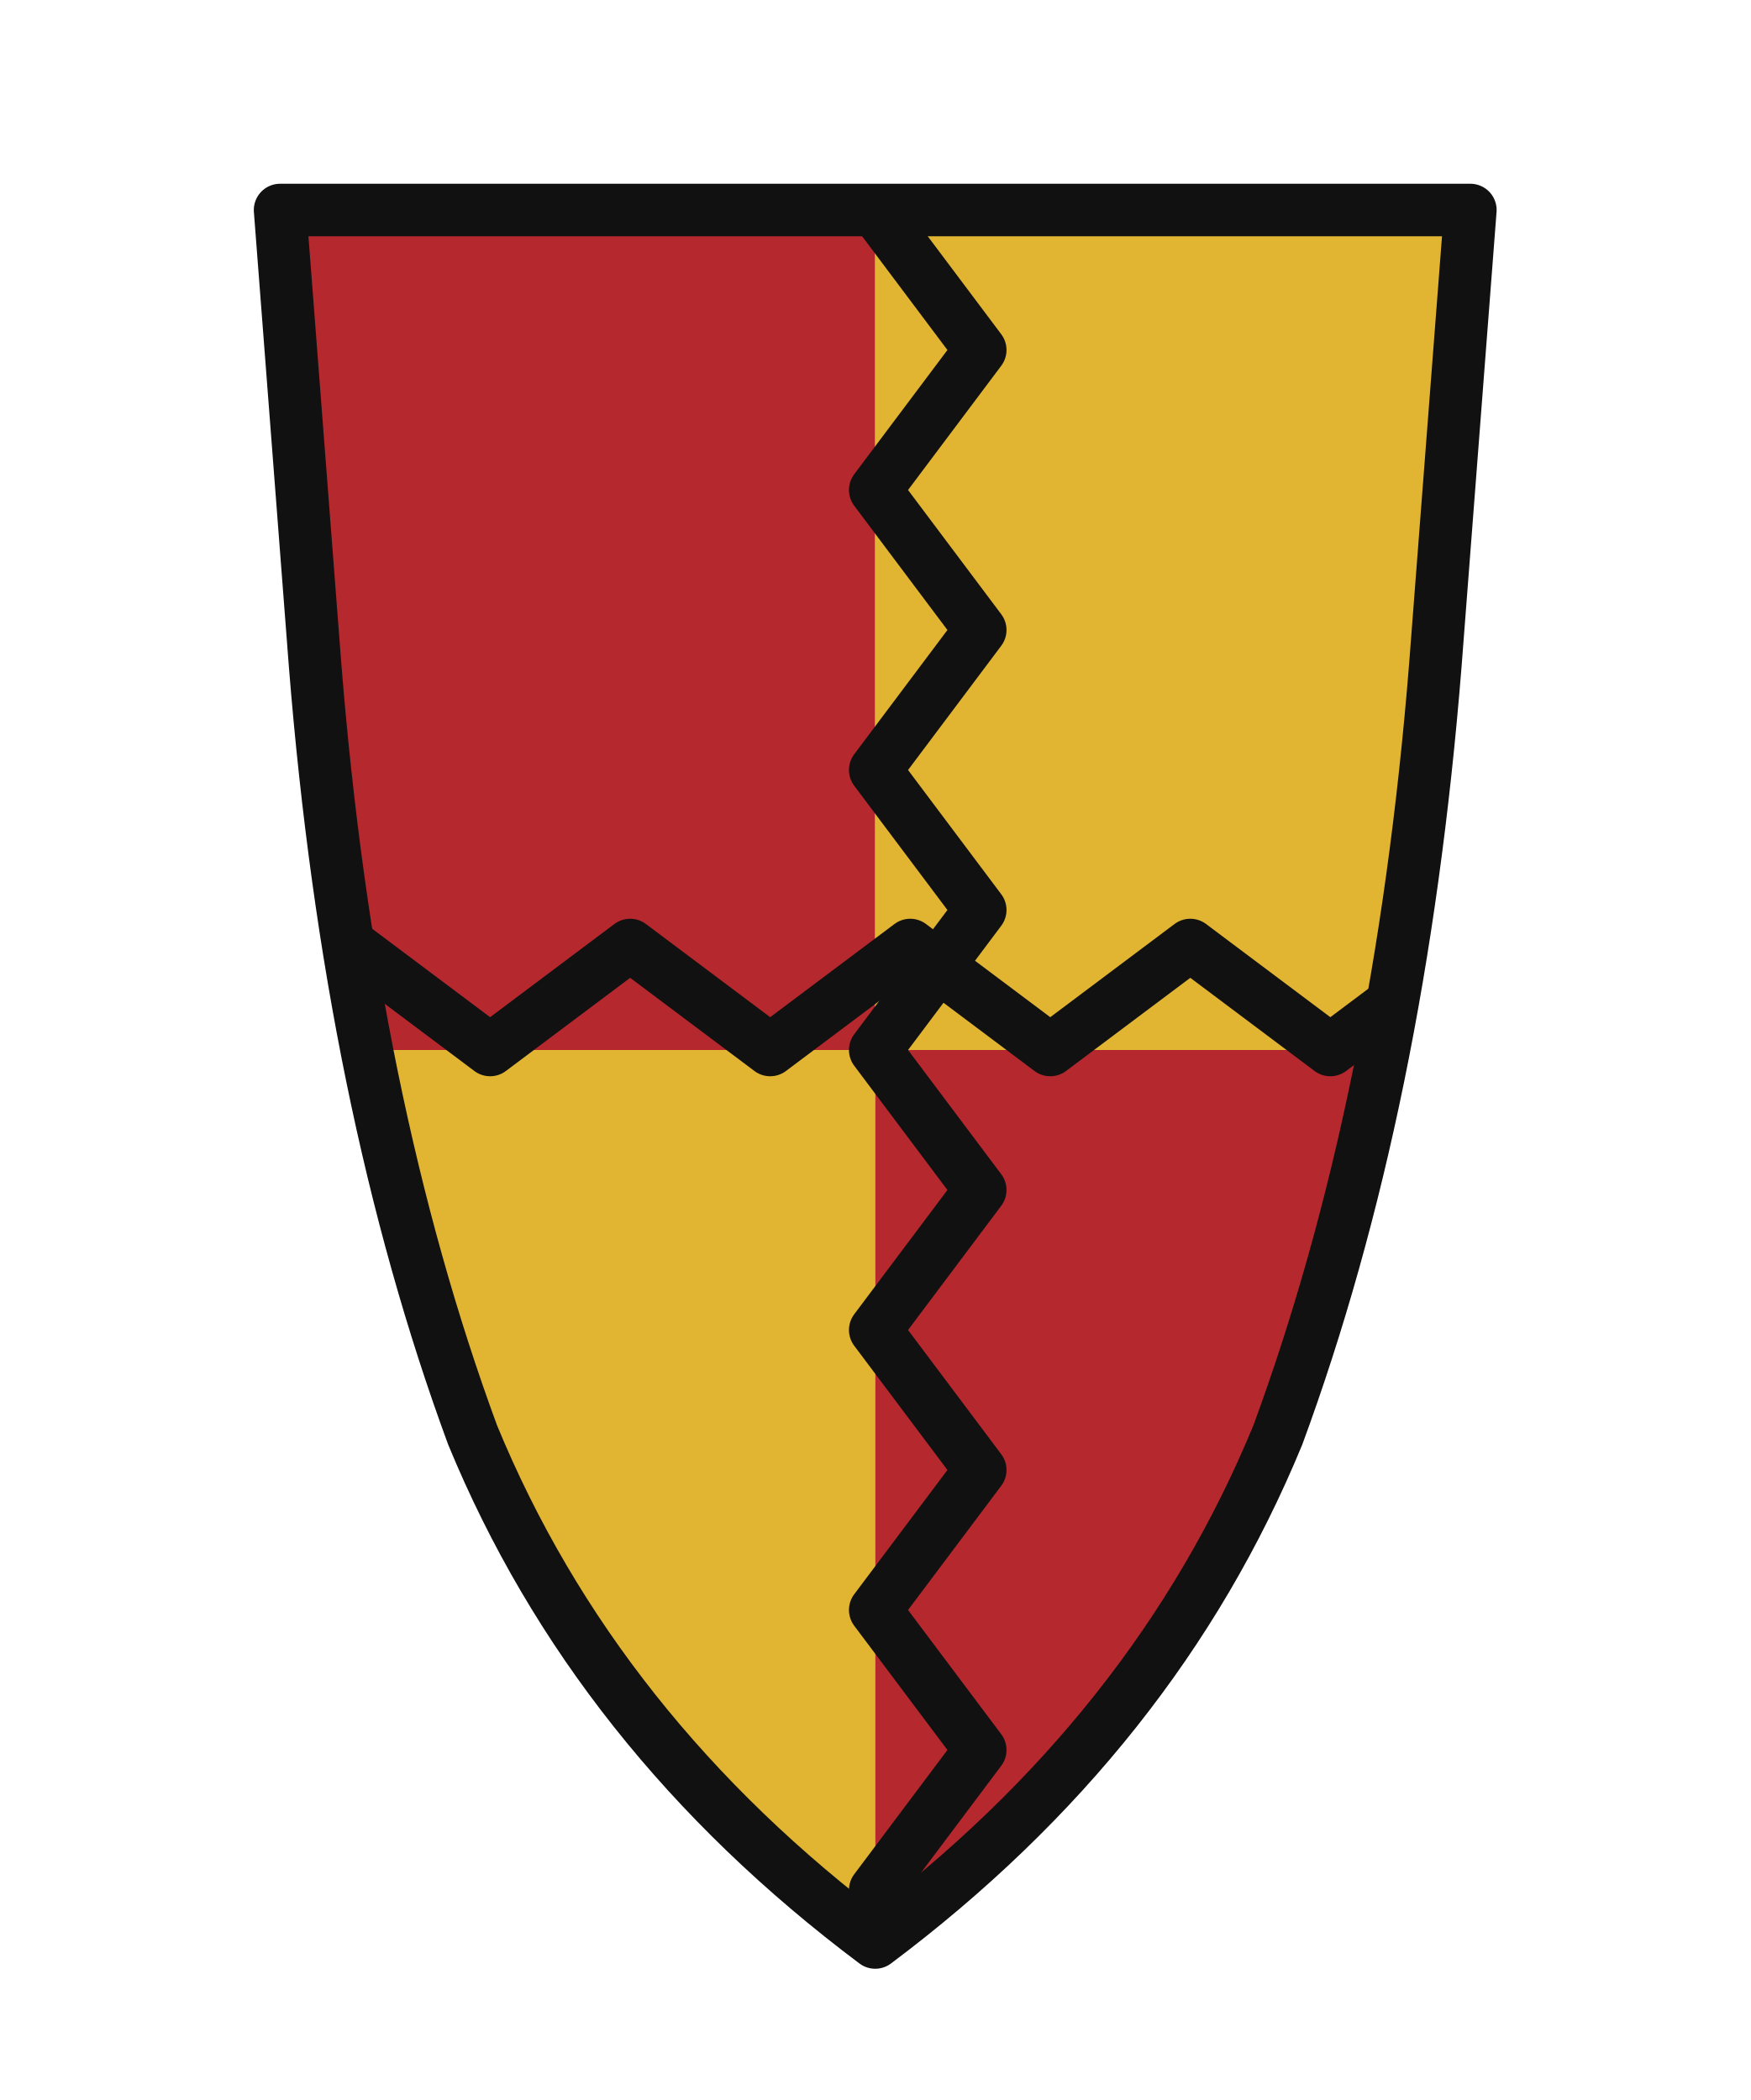
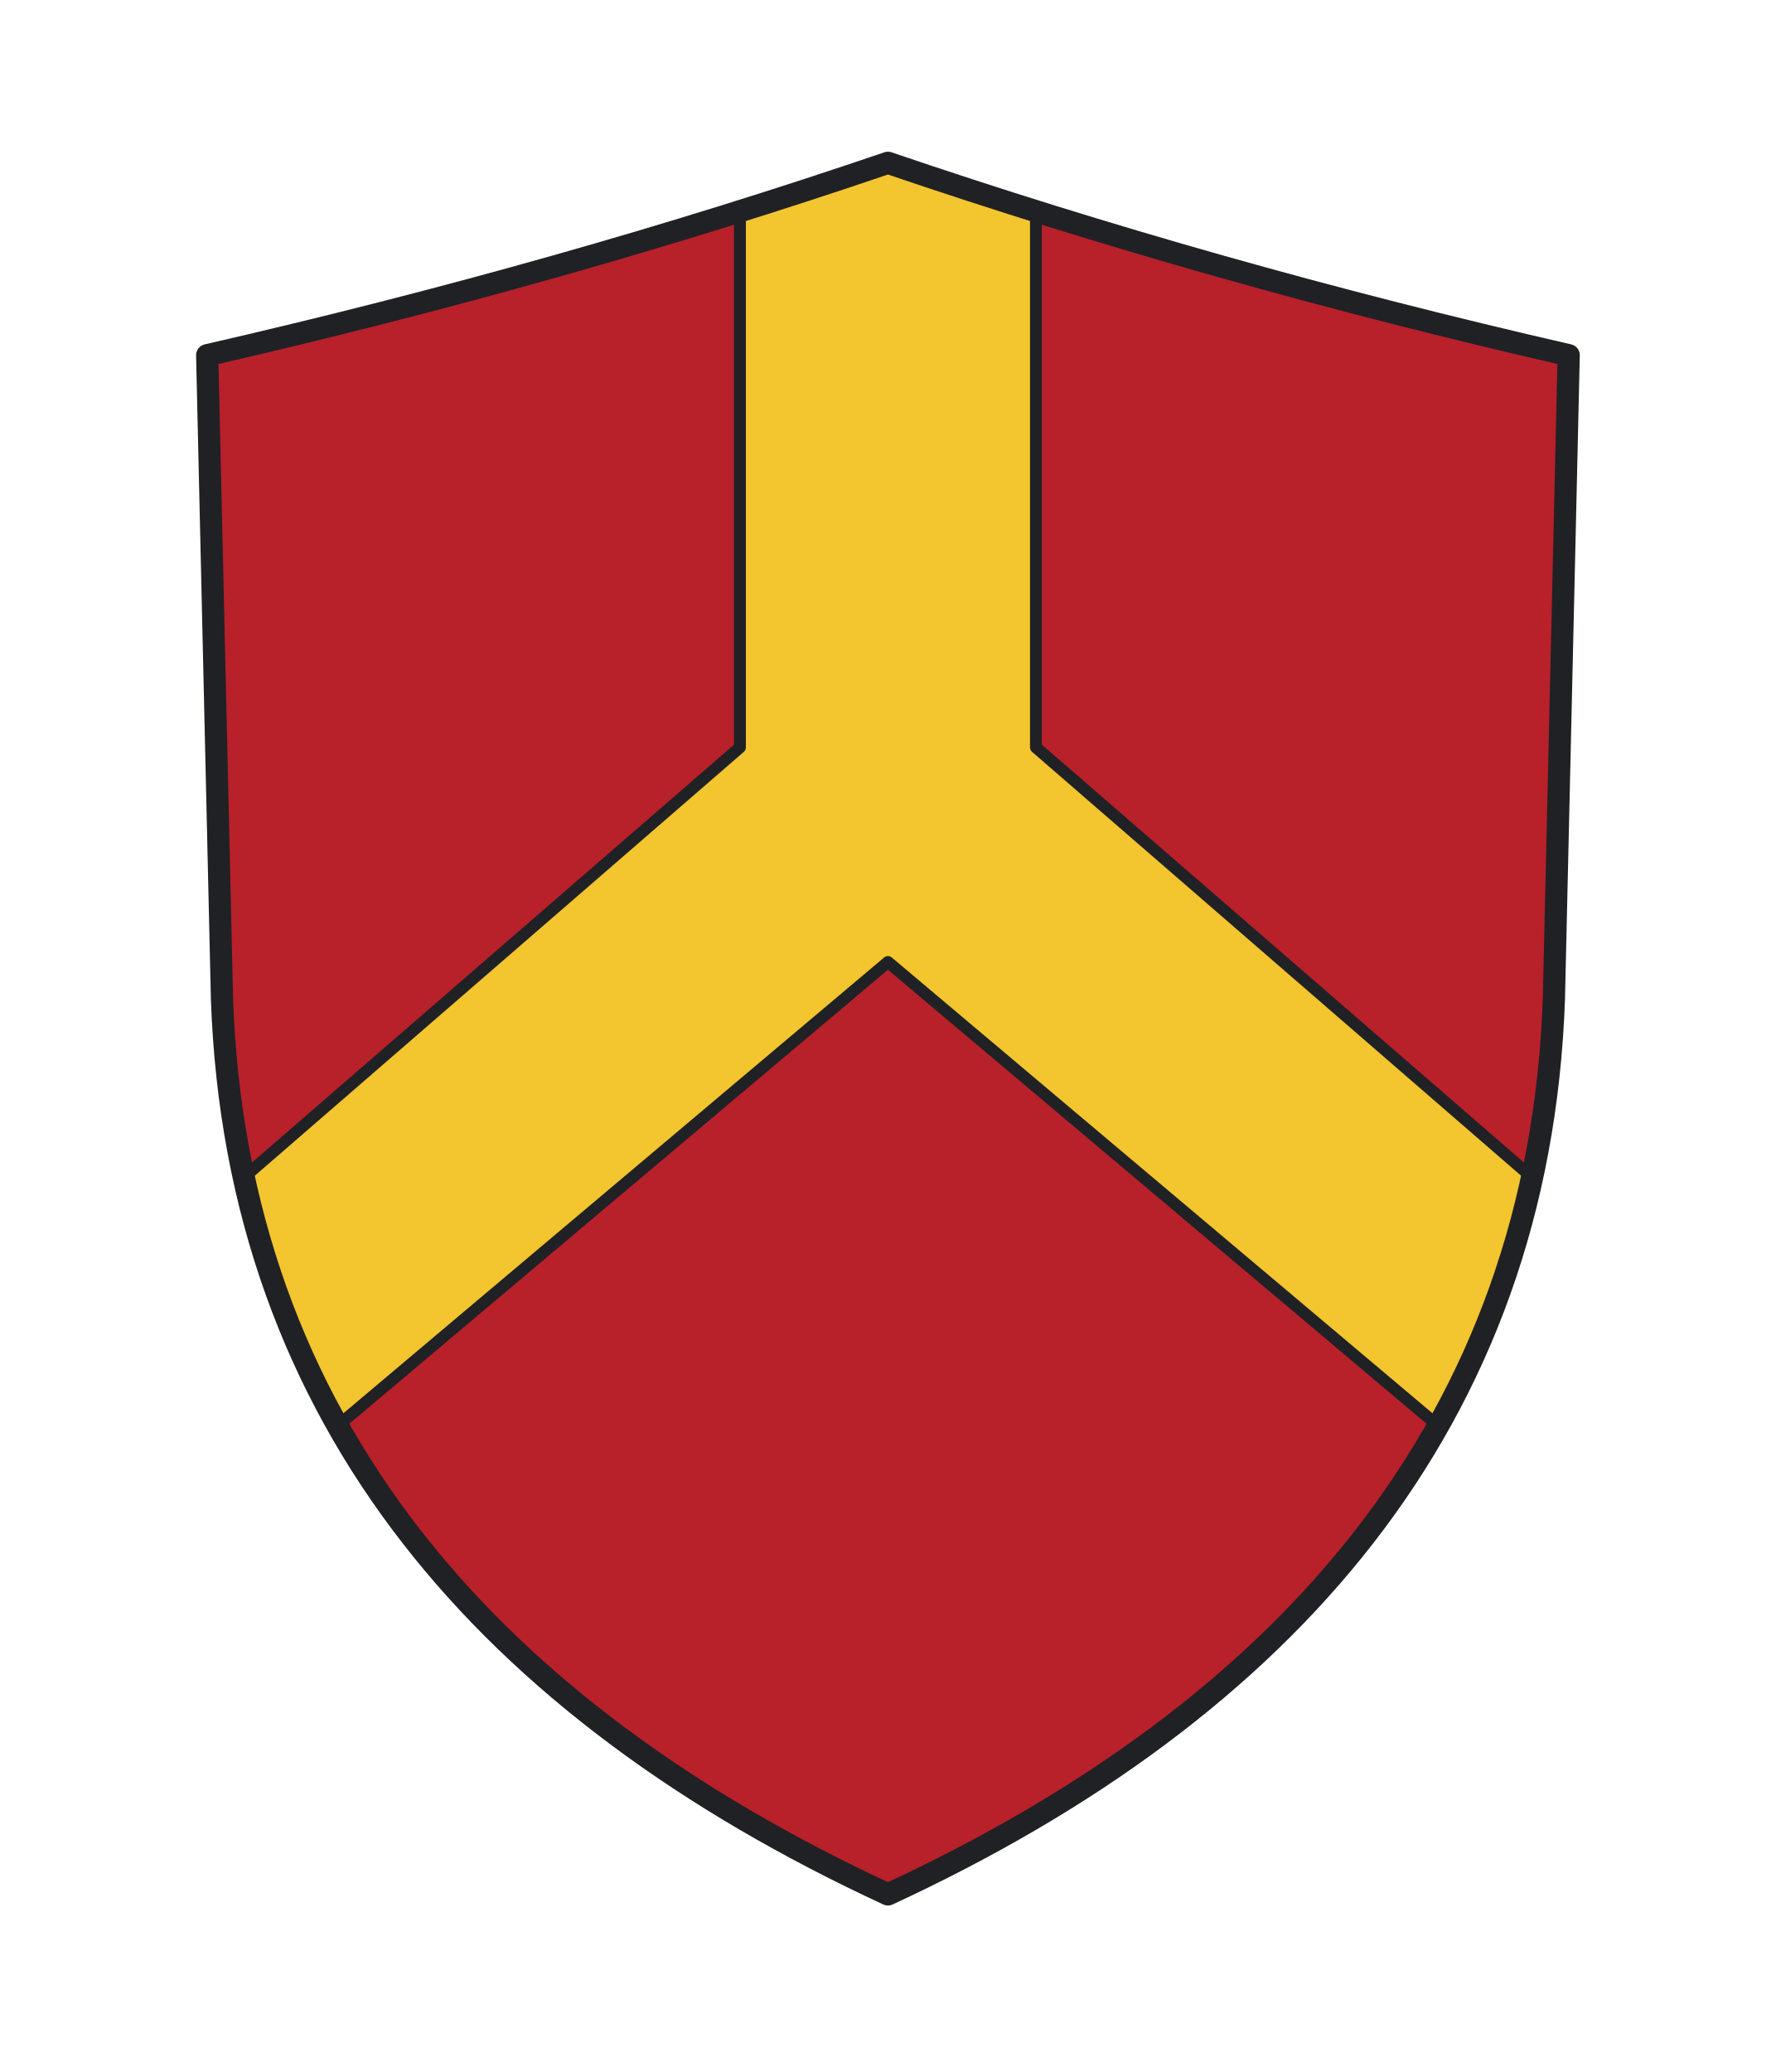
- <svg xmlns="http://www.w3.org/2000/svg" viewBox="0 0 100 120">
+ <svg xmlns="http://www.w3.org/2000/svg" width="480" height="560" viewBox="0 0 240 280">
  <defs>
    <clipPath id="clip-shield-025">
-       <path d="M16 12 L84 12 L82 38 Q80 63 73 82 Q66 99 50 111 Q34 99 27 82 Q20 63 18 38 Z" />
+       <path d="M120 22 Q164 37 212 48 L210 135 C208 192 174 231 120 256 C66 231 32 192 30 135 L28 48 Q76 37 120 22 Z" />
    </clipPath>
  </defs>
  <g clip-path="url(#clip-shield-025)">
-     <rect x="0" y="0" width="50" height="60" fill="#B4282E" />
-     <rect x="50" y="0" width="50" height="60" fill="#E1B432" />
-     <rect x="0" y="60" width="50" height="60" fill="#E1B432" />
-     <rect x="50" y="60" width="50" height="60" fill="#B4282E" />
-     <path d="M50 -4 L56 4 L50 12 L56 20 L50 28 L56 36 L50 44 L56 52 L50 60 L56 68 L50 76 L56 84 L50 92 L56 100 L50 108 L56 116 L50 124" stroke="#111111" stroke-width="3" stroke-linejoin="round" stroke-linecap="round" fill="none" />
-     <path d="M-4 60 L4 54 L12 60 L20 54 L28 60 L36 54 L44 60 L52 54 L60 60 L68 54 L76 60 L84 54 L92 60 L100 54 L108 60" stroke="#111111" stroke-width="3" stroke-linejoin="round" stroke-linecap="round" fill="none" />
+     <rect width="240" height="280" fill="#B8202A" />
+     <path d="M100 0 H140 V101 L260 205 V248 L120 130 L-20 248 V205 L100 101 Z" fill="#F3C52E" stroke="#202125" stroke-width="1.6" stroke-linejoin="round" />
  </g>
-   <path d="M16 12 L84 12 L82 38 Q80 63 73 82 Q66 99 50 111 Q34 99 27 82 Q20 63 18 38 Z" fill="none" stroke="#111111" stroke-width="3" stroke-linejoin="round" stroke-linecap="round" />
+   <path d="M120 22 Q164 37 212 48 L210 135 C208 192 174 231 120 256 C66 231 32 192 30 135 L28 48 Q76 37 120 22 Z" fill="none" stroke="#202125" stroke-width="3" stroke-linejoin="round" />
</svg>
